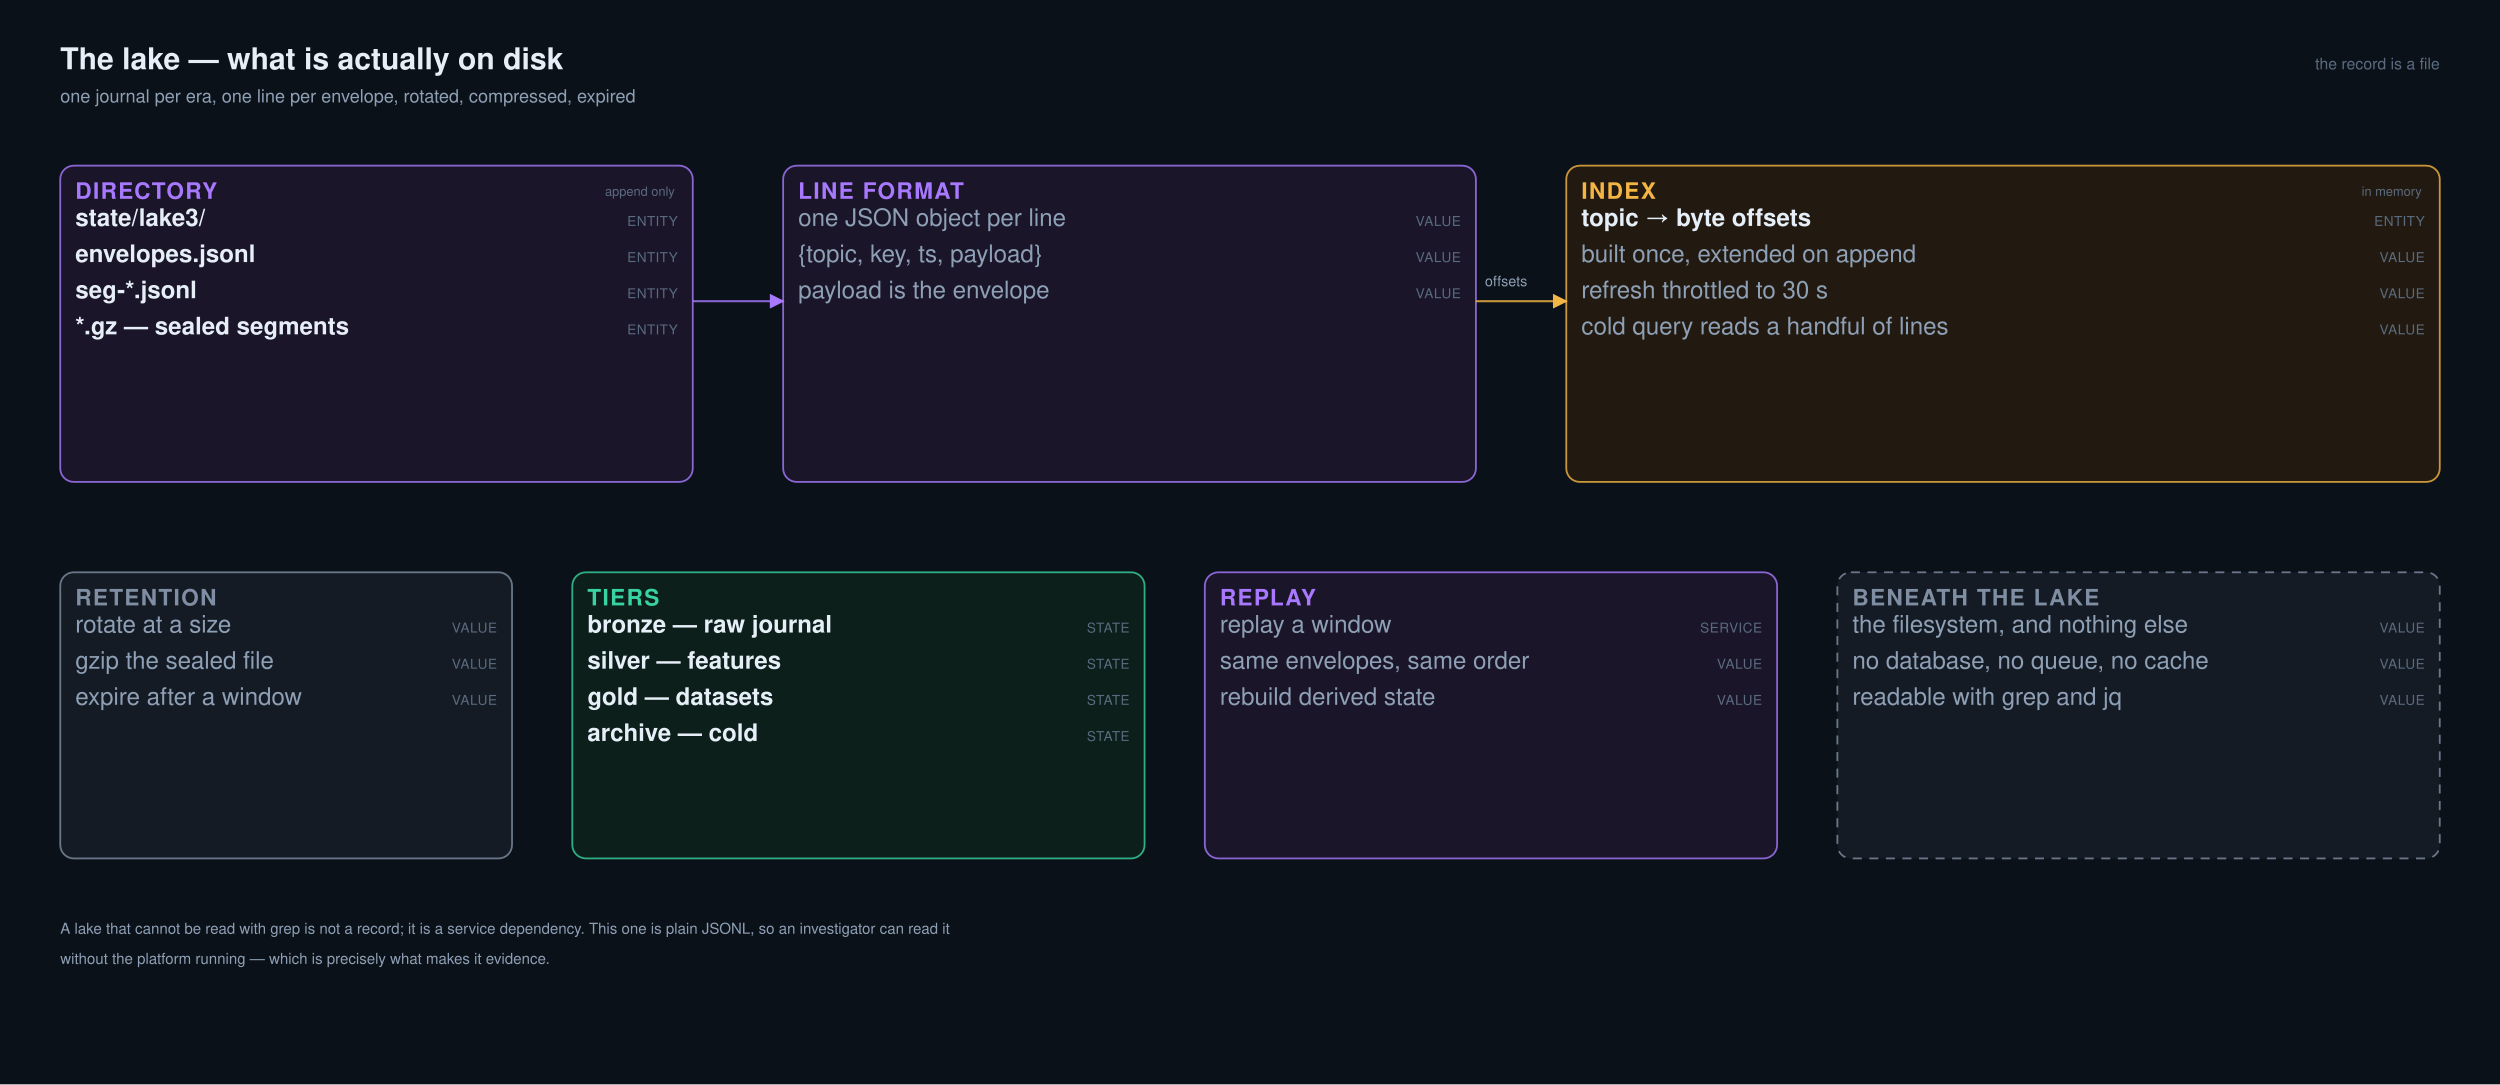
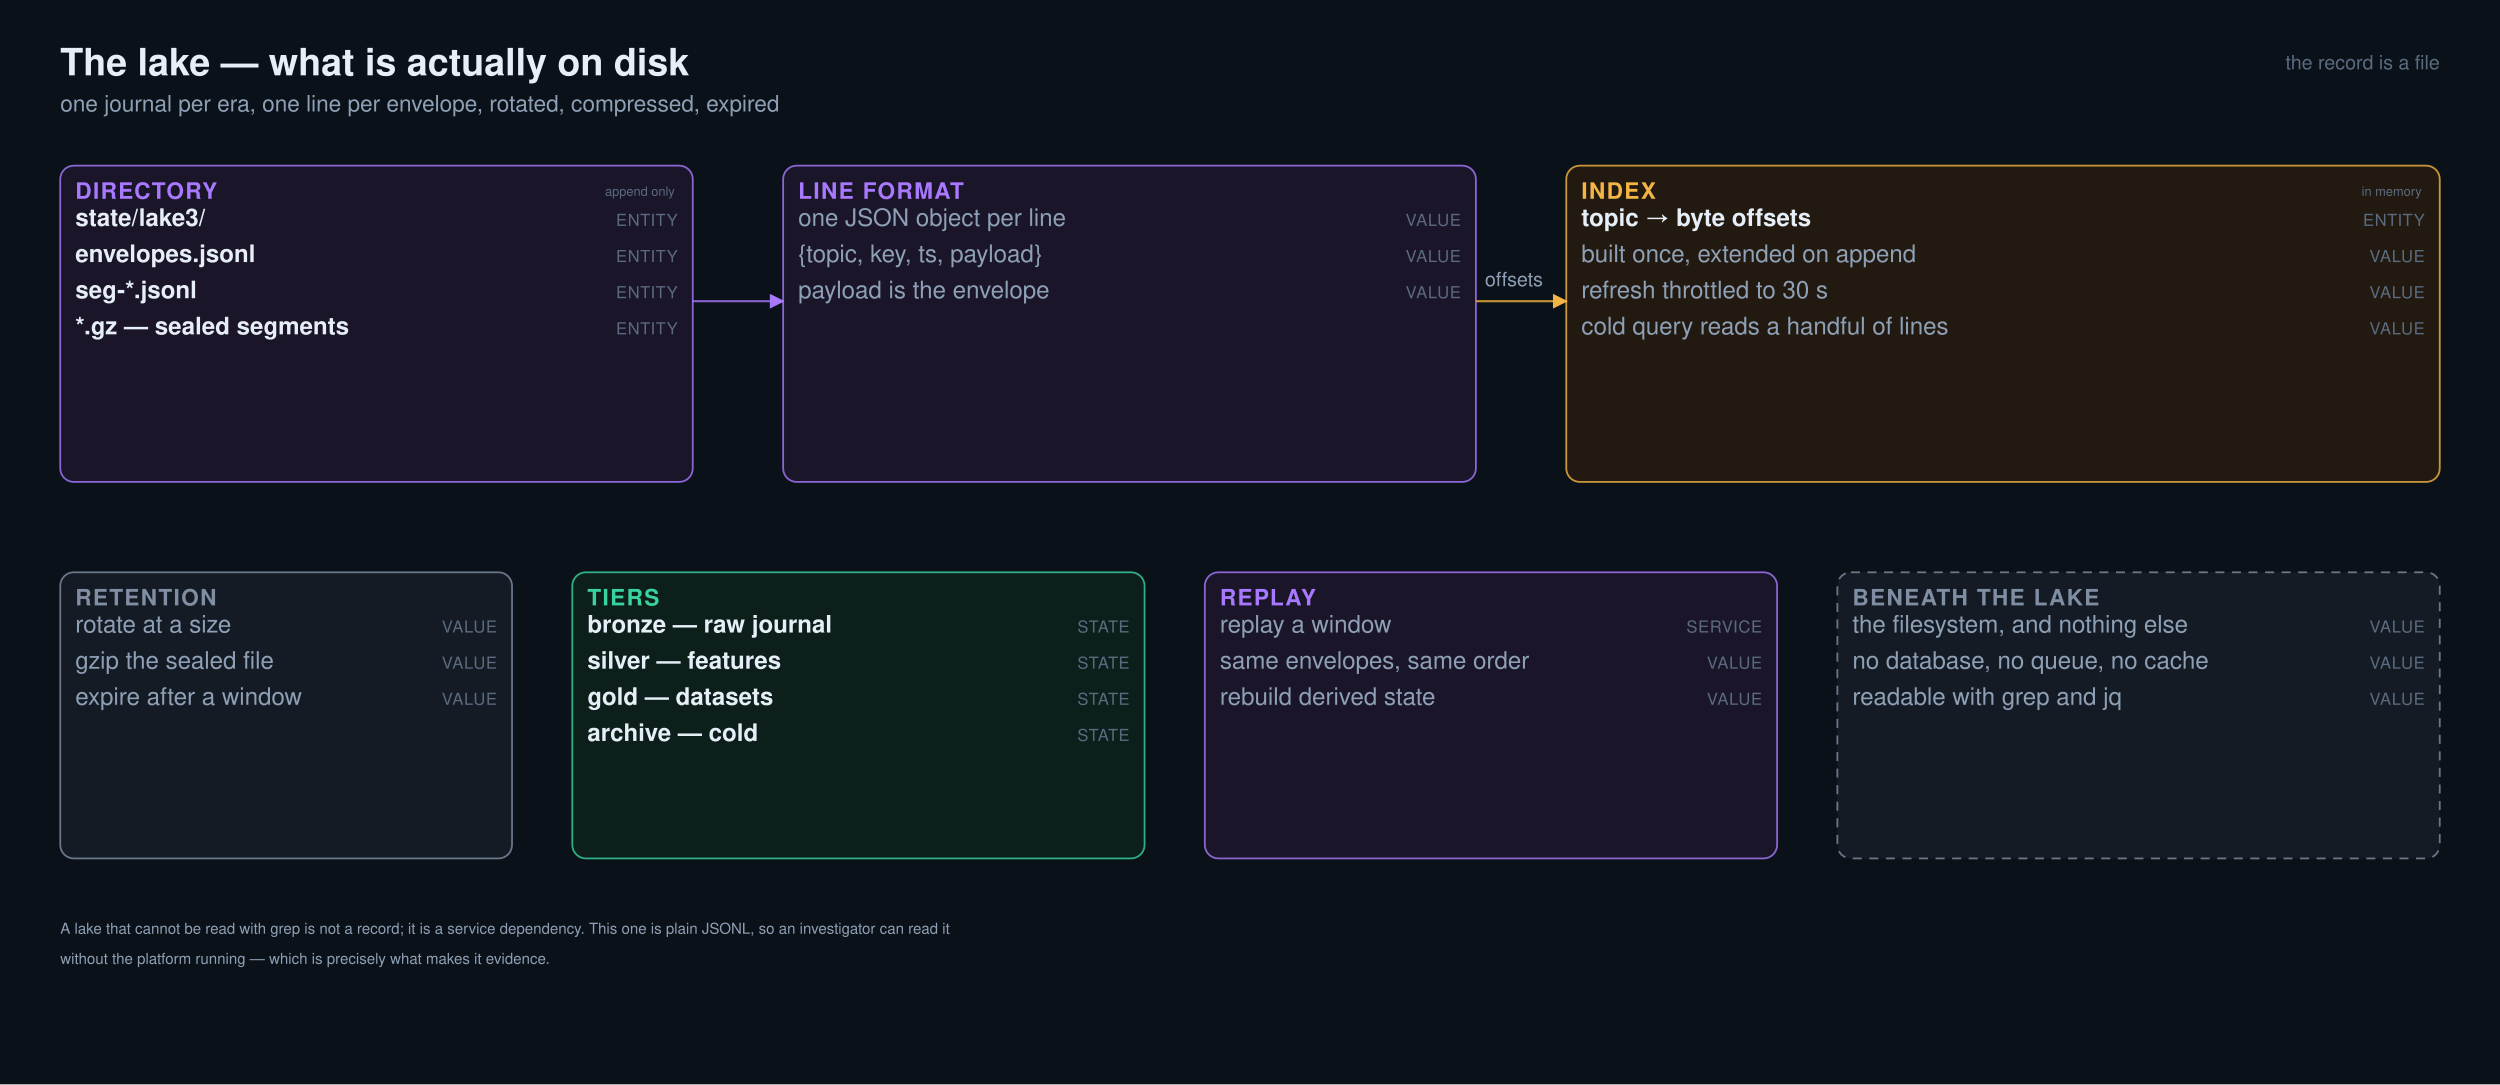
<svg xmlns="http://www.w3.org/2000/svg" width="1660" height="720" viewBox="0 0 1660 720" font-family="-apple-system, BlinkMacSystemFont, Helvetica, Arial, sans-serif">
  <rect width="1660" height="720" fill="#0b1118" />
  <marker id="a-market" viewBox="0 0 10 10" refX="9" refY="5" markerWidth="7" markerHeight="7" orient="auto-start-reverse">
    <path d="M 0 0 L 10 5 L 0 10 z" fill="#4f9bff" />
  </marker>
  <marker id="a-intel" viewBox="0 0 10 10" refX="9" refY="5" markerWidth="7" markerHeight="7" orient="auto-start-reverse">
    <path d="M 0 0 L 10 5 L 0 10 z" fill="#38d39f" />
  </marker>
  <marker id="a-model" viewBox="0 0 10 10" refX="9" refY="5" markerWidth="7" markerHeight="7" orient="auto-start-reverse">
    <path d="M 0 0 L 10 5 L 0 10 z" fill="#f5b544" />
  </marker>
  <marker id="a-risk" viewBox="0 0 10 10" refX="9" refY="5" markerWidth="7" markerHeight="7" orient="auto-start-reverse">
    <path d="M 0 0 L 10 5 L 0 10 z" fill="#ef6b6b" />
  </marker>
  <marker id="a-evidence" viewBox="0 0 10 10" refX="9" refY="5" markerWidth="7" markerHeight="7" orient="auto-start-reverse">
    <path d="M 0 0 L 10 5 L 0 10 z" fill="#a879ff" />
  </marker>
  <marker id="a-control" viewBox="0 0 10 10" refX="9" refY="5" markerWidth="7" markerHeight="7" orient="auto-start-reverse">
    <path d="M 0 0 L 10 5 L 0 10 z" fill="#7f8ea3" />
  </marker>
-   <text x="40" y="46" fill="#e6eef8" font-size="20" font-weight="700">The lake — what is actually on disk</text>
-   <text x="40" y="68" fill="#8ea0b6" font-size="12">one journal per era, one line per envelope, rotated, compressed, expired</text>
-   <text x="1620" y="46" fill="#5a6b80" font-size="10.5" text-anchor="end">the record is a file</text>
+   <text x="40" y="50" fill="#e6eef8" font-size="25" font-weight="700">The lake — what is actually on disk</text>
+   <text x="40" y="74" fill="#8ea0b6" font-size="15">one journal per era, one line per envelope, rotated, compressed, expired</text>
+   <text x="1620" y="46" fill="#5a6b80" font-size="13" text-anchor="end">the record is a file</text>
  <rect x="40" y="110" width="420" height="210" rx="9" fill="#1a1528" stroke="#a879ff" stroke-opacity="0.8" stroke-width="1.2" />
  <text x="50" y="132" fill="#a879ff" font-size="15.0" font-weight="700" letter-spacing="0.06em">DIRECTORY</text>
  <text x="448" y="130" fill="#5a6b80" font-size="8.5" text-anchor="end">append only</text>
  <text x="50" y="150" fill="#e6eef8" font-size="16.0" font-weight="600">state/lake3/</text>
-   <text x="450" y="150" fill="#5a6b80" font-size="9" text-anchor="end" letter-spacing="0.04em">ENTITY</text>
+   <text x="450" y="150" fill="#5a6b80" font-size="11" text-anchor="end" letter-spacing="0.04em">ENTITY</text>
  <text x="50" y="174.0" fill="#e6eef8" font-size="16.0" font-weight="600">envelopes.jsonl</text>
-   <text x="450" y="174.0" fill="#5a6b80" font-size="9" text-anchor="end" letter-spacing="0.04em">ENTITY</text>
+   <text x="450" y="174.0" fill="#5a6b80" font-size="11" text-anchor="end" letter-spacing="0.04em">ENTITY</text>
  <text x="50" y="198.0" fill="#e6eef8" font-size="16.0" font-weight="600">seg-*.jsonl</text>
-   <text x="450" y="198.0" fill="#5a6b80" font-size="9" text-anchor="end" letter-spacing="0.04em">ENTITY</text>
+   <text x="450" y="198.0" fill="#5a6b80" font-size="11" text-anchor="end" letter-spacing="0.04em">ENTITY</text>
  <text x="50" y="222.0" fill="#e6eef8" font-size="16.0" font-weight="600">*.gz — sealed segments</text>
-   <text x="450" y="222.0" fill="#5a6b80" font-size="9" text-anchor="end" letter-spacing="0.04em">ENTITY</text>
+   <text x="450" y="222.0" fill="#5a6b80" font-size="11" text-anchor="end" letter-spacing="0.04em">ENTITY</text>
  <rect x="520" y="110" width="460" height="210" rx="9" fill="#1a1528" stroke="#a879ff" stroke-opacity="0.8" stroke-width="1.2" />
  <text x="530" y="132" fill="#a879ff" font-size="15.0" font-weight="700" letter-spacing="0.06em">LINE FORMAT</text>
  <text x="530" y="150" fill="#8ea0b6" font-size="16.0" font-weight="400">one JSON object per line</text>
-   <text x="970" y="150" fill="#5a6b80" font-size="9" text-anchor="end" letter-spacing="0.04em">VALUE</text>
+   <text x="970" y="150" fill="#5a6b80" font-size="11" text-anchor="end" letter-spacing="0.04em">VALUE</text>
  <text x="530" y="174.0" fill="#8ea0b6" font-size="16.0" font-weight="400">{topic, key, ts, payload}</text>
-   <text x="970" y="174.0" fill="#5a6b80" font-size="9" text-anchor="end" letter-spacing="0.04em">VALUE</text>
+   <text x="970" y="174.0" fill="#5a6b80" font-size="11" text-anchor="end" letter-spacing="0.04em">VALUE</text>
  <text x="530" y="198.0" fill="#8ea0b6" font-size="16.0" font-weight="400">payload is the envelope</text>
-   <text x="970" y="198.0" fill="#5a6b80" font-size="9" text-anchor="end" letter-spacing="0.04em">VALUE</text>
+   <text x="970" y="198.0" fill="#5a6b80" font-size="11" text-anchor="end" letter-spacing="0.04em">VALUE</text>
  <rect x="1040" y="110" width="580" height="210" rx="9" fill="#221a10" stroke="#f5b544" stroke-opacity="0.8" stroke-width="1.2" />
  <text x="1050" y="132" fill="#f5b544" font-size="15.0" font-weight="700" letter-spacing="0.06em">INDEX</text>
  <text x="1608" y="130" fill="#5a6b80" font-size="8.5" text-anchor="end">in memory</text>
  <text x="1050" y="150" fill="#e6eef8" font-size="16.0" font-weight="600">topic → byte offsets</text>
-   <text x="1610" y="150" fill="#5a6b80" font-size="9" text-anchor="end" letter-spacing="0.04em">ENTITY</text>
+   <text x="1610" y="150" fill="#5a6b80" font-size="11" text-anchor="end" letter-spacing="0.04em">ENTITY</text>
  <text x="1050" y="174.0" fill="#8ea0b6" font-size="16.0" font-weight="400">built once, extended on append</text>
-   <text x="1610" y="174.0" fill="#5a6b80" font-size="9" text-anchor="end" letter-spacing="0.04em">VALUE</text>
+   <text x="1610" y="174.0" fill="#5a6b80" font-size="11" text-anchor="end" letter-spacing="0.04em">VALUE</text>
  <text x="1050" y="198.0" fill="#8ea0b6" font-size="16.0" font-weight="400">refresh throttled to 30 s</text>
-   <text x="1610" y="198.0" fill="#5a6b80" font-size="9" text-anchor="end" letter-spacing="0.04em">VALUE</text>
+   <text x="1610" y="198.0" fill="#5a6b80" font-size="11" text-anchor="end" letter-spacing="0.04em">VALUE</text>
  <text x="1050" y="222.0" fill="#8ea0b6" font-size="16.0" font-weight="400">cold query reads a handful of lines</text>
-   <text x="1610" y="222.0" fill="#5a6b80" font-size="9" text-anchor="end" letter-spacing="0.04em">VALUE</text>
+   <text x="1610" y="222.0" fill="#5a6b80" font-size="11" text-anchor="end" letter-spacing="0.04em">VALUE</text>
  <path d="M 460,200 L 520,200" fill="none" stroke="#a879ff" stroke-opacity="0.8" stroke-width="1.4" marker-end="url(#a-evidence)" />
  <path d="M 980,200 L 1040,200" fill="none" stroke="#f5b544" stroke-opacity="0.8" stroke-width="1.4" marker-end="url(#a-model)" />
-   <text x="986" y="190" fill="#8ea0b6" font-size="9.5" text-anchor="start">offsets</text>
+   <text x="986" y="190" fill="#8ea0b6" font-size="13" text-anchor="start">offsets</text>
  <rect x="40" y="380" width="300" height="190" rx="9" fill="#151b24" stroke="#7f8ea3" stroke-opacity="0.8" stroke-width="1.2" />
  <text x="50" y="402" fill="#7f8ea3" font-size="15.0" font-weight="700" letter-spacing="0.06em">RETENTION</text>
  <text x="50" y="420" fill="#8ea0b6" font-size="16.0" font-weight="400">rotate at a size</text>
-   <text x="330" y="420" fill="#5a6b80" font-size="9" text-anchor="end" letter-spacing="0.04em">VALUE</text>
+   <text x="330" y="420" fill="#5a6b80" font-size="11" text-anchor="end" letter-spacing="0.04em">VALUE</text>
  <text x="50" y="444.0" fill="#8ea0b6" font-size="16.0" font-weight="400">gzip the sealed file</text>
-   <text x="330" y="444.0" fill="#5a6b80" font-size="9" text-anchor="end" letter-spacing="0.04em">VALUE</text>
+   <text x="330" y="444.0" fill="#5a6b80" font-size="11" text-anchor="end" letter-spacing="0.04em">VALUE</text>
  <text x="50" y="468.0" fill="#8ea0b6" font-size="16.0" font-weight="400">expire after a window</text>
-   <text x="330" y="468.0" fill="#5a6b80" font-size="9" text-anchor="end" letter-spacing="0.04em">VALUE</text>
+   <text x="330" y="468.0" fill="#5a6b80" font-size="11" text-anchor="end" letter-spacing="0.04em">VALUE</text>
  <rect x="380" y="380" width="380" height="190" rx="9" fill="#0d1f1a" stroke="#38d39f" stroke-opacity="0.8" stroke-width="1.2" />
  <text x="390" y="402" fill="#38d39f" font-size="15.0" font-weight="700" letter-spacing="0.06em">TIERS</text>
  <text x="390" y="420" fill="#e6eef8" font-size="16.0" font-weight="600">bronze — raw journal</text>
-   <text x="750" y="420" fill="#5a6b80" font-size="9" text-anchor="end" letter-spacing="0.04em">STATE</text>
+   <text x="750" y="420" fill="#5a6b80" font-size="11" text-anchor="end" letter-spacing="0.04em">STATE</text>
  <text x="390" y="444.0" fill="#e6eef8" font-size="16.0" font-weight="600">silver — features</text>
-   <text x="750" y="444.0" fill="#5a6b80" font-size="9" text-anchor="end" letter-spacing="0.04em">STATE</text>
+   <text x="750" y="444.0" fill="#5a6b80" font-size="11" text-anchor="end" letter-spacing="0.04em">STATE</text>
  <text x="390" y="468.0" fill="#e6eef8" font-size="16.0" font-weight="600">gold — datasets</text>
-   <text x="750" y="468.0" fill="#5a6b80" font-size="9" text-anchor="end" letter-spacing="0.04em">STATE</text>
+   <text x="750" y="468.0" fill="#5a6b80" font-size="11" text-anchor="end" letter-spacing="0.04em">STATE</text>
  <text x="390" y="492.0" fill="#e6eef8" font-size="16.0" font-weight="600">archive — cold</text>
-   <text x="750" y="492.0" fill="#5a6b80" font-size="9" text-anchor="end" letter-spacing="0.04em">STATE</text>
+   <text x="750" y="492.0" fill="#5a6b80" font-size="11" text-anchor="end" letter-spacing="0.04em">STATE</text>
  <rect x="800" y="380" width="380" height="190" rx="9" fill="#1a1528" stroke="#a879ff" stroke-opacity="0.8" stroke-width="1.2" />
  <text x="810" y="402" fill="#a879ff" font-size="15.0" font-weight="700" letter-spacing="0.06em">REPLAY</text>
  <text x="810" y="420" fill="#8ea0b6" font-size="16.0" font-weight="400">replay a window</text>
-   <text x="1170" y="420" fill="#5a6b80" font-size="9" text-anchor="end" letter-spacing="0.04em">SERVICE</text>
+   <text x="1170" y="420" fill="#5a6b80" font-size="11" text-anchor="end" letter-spacing="0.04em">SERVICE</text>
  <text x="810" y="444.0" fill="#8ea0b6" font-size="16.0" font-weight="400">same envelopes, same order</text>
-   <text x="1170" y="444.0" fill="#5a6b80" font-size="9" text-anchor="end" letter-spacing="0.04em">VALUE</text>
+   <text x="1170" y="444.0" fill="#5a6b80" font-size="11" text-anchor="end" letter-spacing="0.04em">VALUE</text>
  <text x="810" y="468.0" fill="#8ea0b6" font-size="16.0" font-weight="400">rebuild derived state</text>
-   <text x="1170" y="468.0" fill="#5a6b80" font-size="9" text-anchor="end" letter-spacing="0.04em">VALUE</text>
+   <text x="1170" y="468.0" fill="#5a6b80" font-size="11" text-anchor="end" letter-spacing="0.04em">VALUE</text>
  <rect x="1220" y="380" width="400" height="190" rx="9" fill="#151b24" stroke="#7f8ea3" stroke-opacity="0.8" stroke-width="1.2" stroke-dasharray="6 5" />
  <text x="1230" y="402" fill="#7f8ea3" font-size="15.0" font-weight="700" letter-spacing="0.06em">BENEATH THE LAKE</text>
  <text x="1230" y="420" fill="#8ea0b6" font-size="16.0" font-weight="400">the filesystem, and nothing else</text>
-   <text x="1610" y="420" fill="#5a6b80" font-size="9" text-anchor="end" letter-spacing="0.04em">VALUE</text>
+   <text x="1610" y="420" fill="#5a6b80" font-size="11" text-anchor="end" letter-spacing="0.04em">VALUE</text>
  <text x="1230" y="444.0" fill="#8ea0b6" font-size="16.0" font-weight="400">no database, no queue, no cache</text>
-   <text x="1610" y="444.0" fill="#5a6b80" font-size="9" text-anchor="end" letter-spacing="0.04em">VALUE</text>
+   <text x="1610" y="444.0" fill="#5a6b80" font-size="11" text-anchor="end" letter-spacing="0.04em">VALUE</text>
  <text x="1230" y="468.0" fill="#8ea0b6" font-size="16.0" font-weight="400">readable with grep and jq</text>
-   <text x="1610" y="468.0" fill="#5a6b80" font-size="9" text-anchor="end" letter-spacing="0.04em">VALUE</text>
+   <text x="1610" y="468.0" fill="#5a6b80" font-size="11" text-anchor="end" letter-spacing="0.04em">VALUE</text>
  <text x="40" y="620" fill="#8ea0b6" font-size="10" text-anchor="start" font-weight="400">A lake that cannot be read with grep is not a record; it is a service dependency. This one is plain JSONL, so an investigator can read it</text>
  <text x="40" y="640" fill="#8ea0b6" font-size="10" text-anchor="start" font-weight="400">without the platform running — which is precisely what makes it evidence.</text>
</svg>
